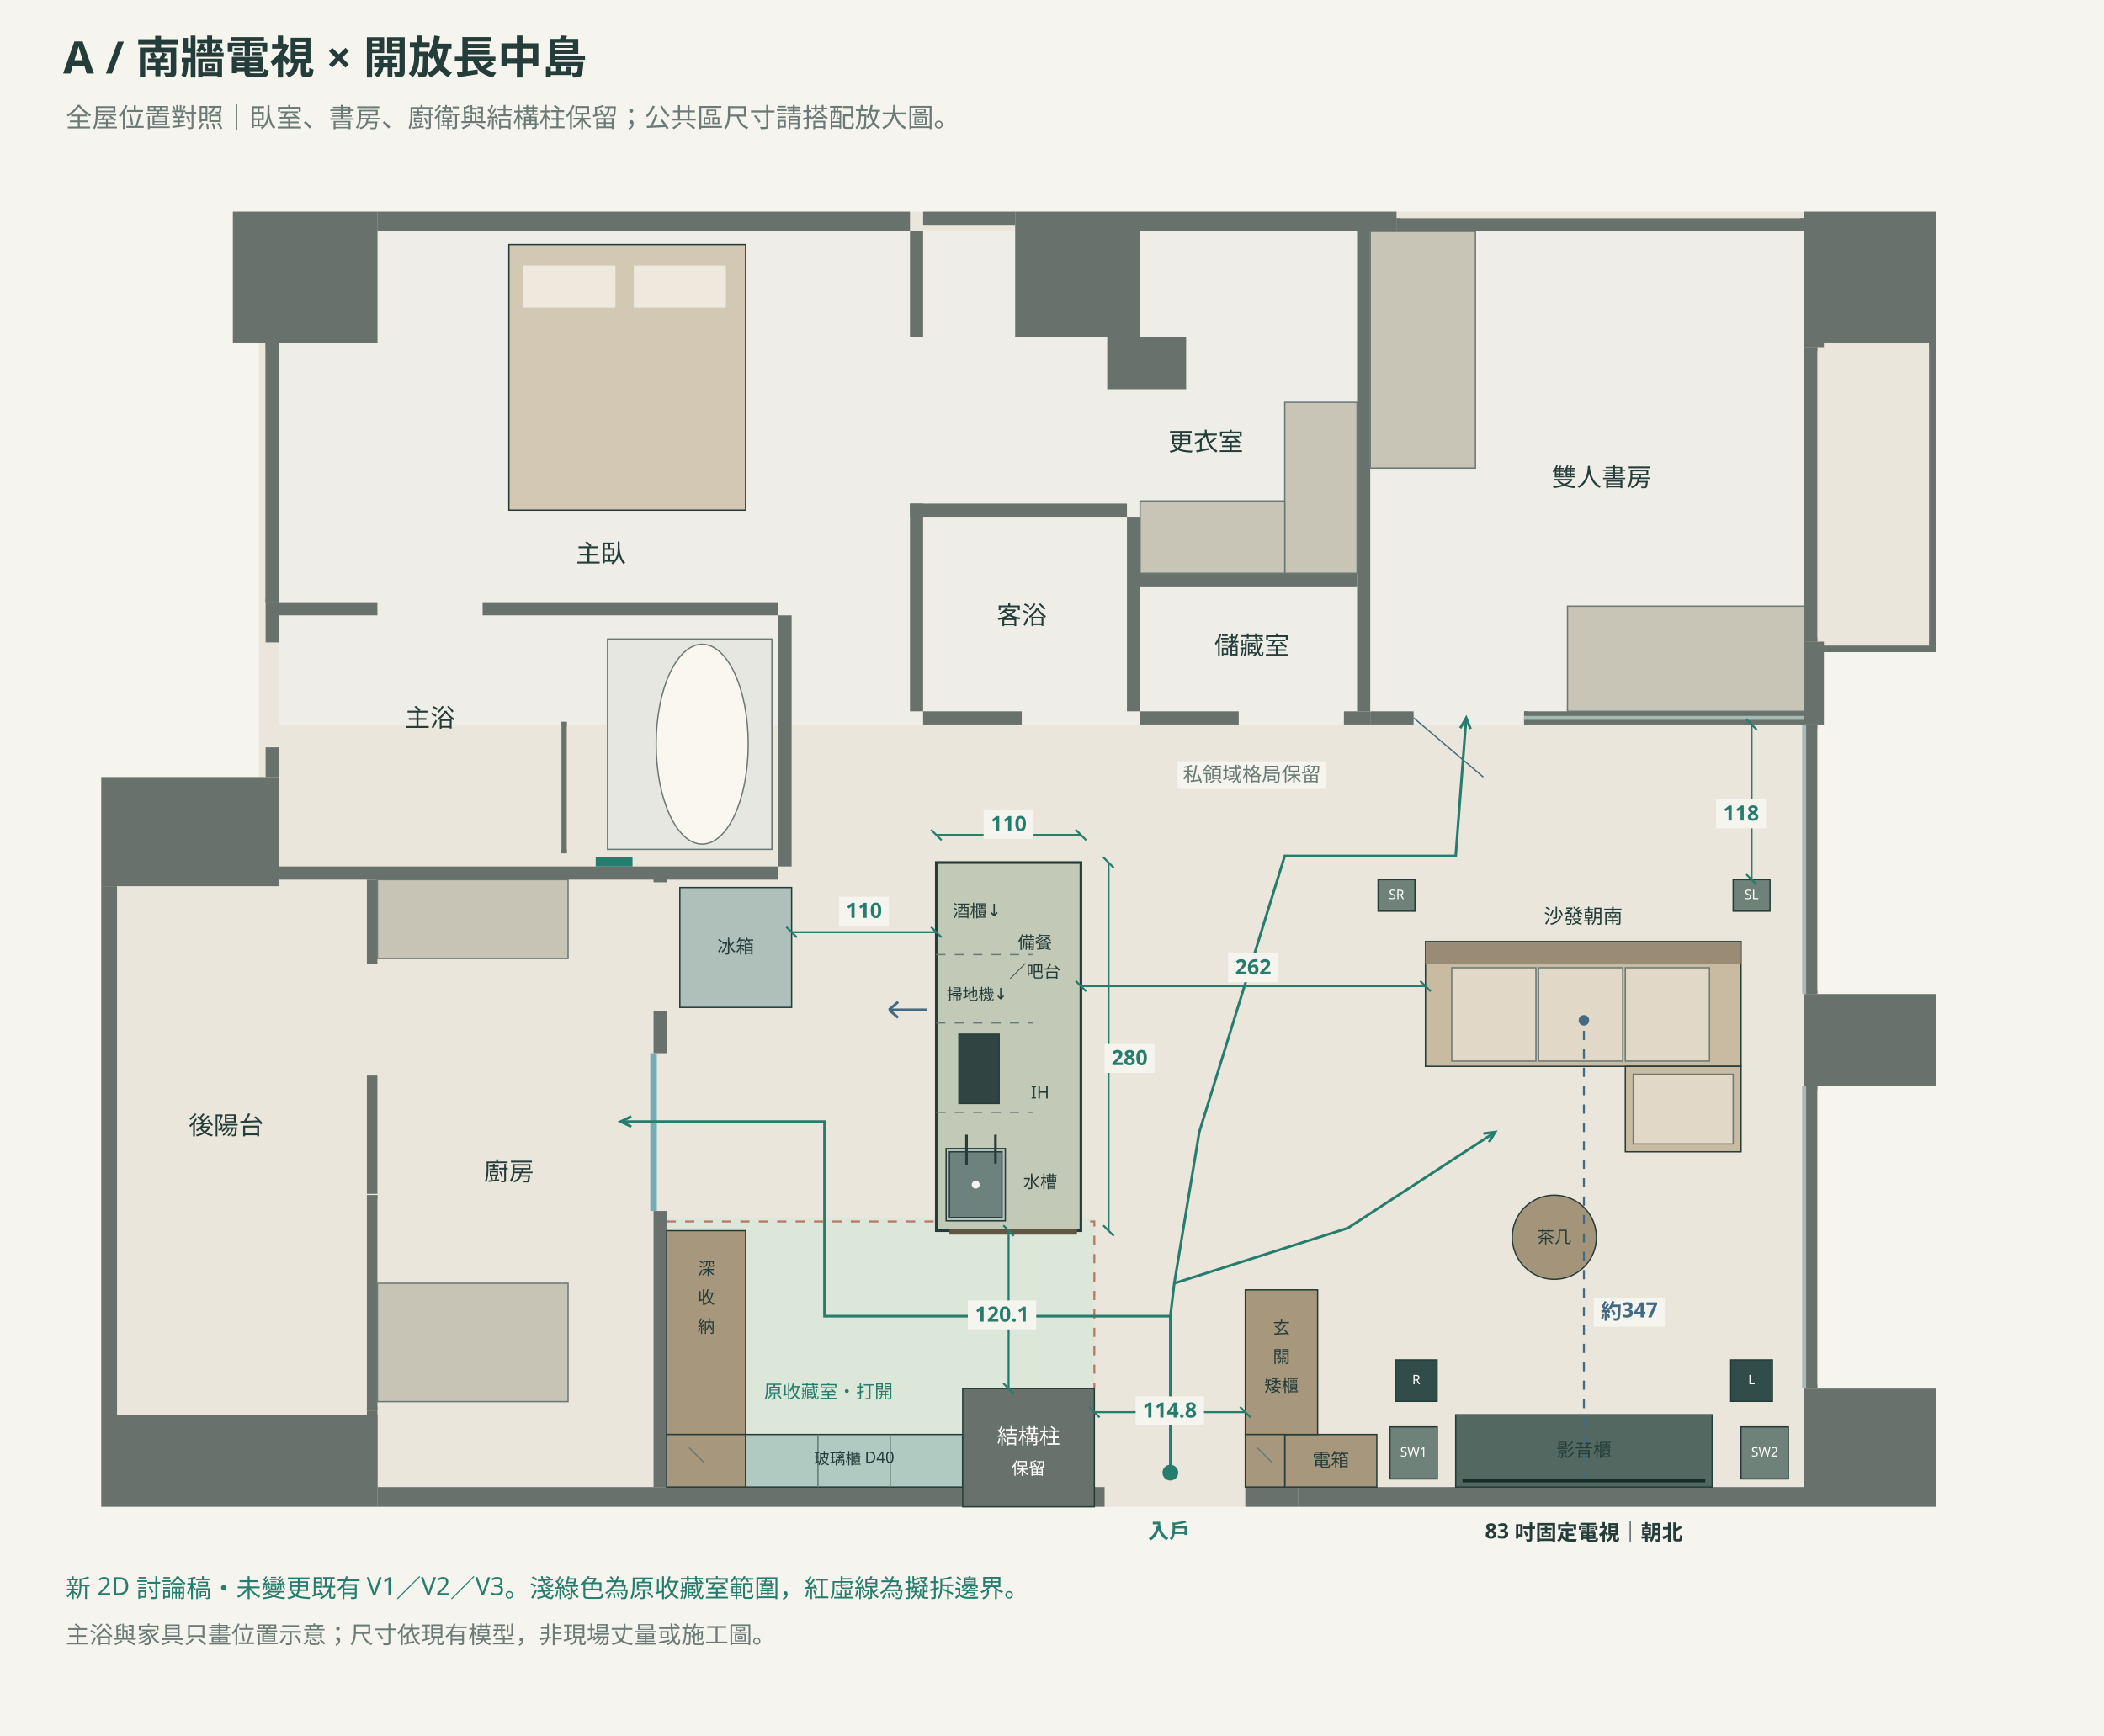
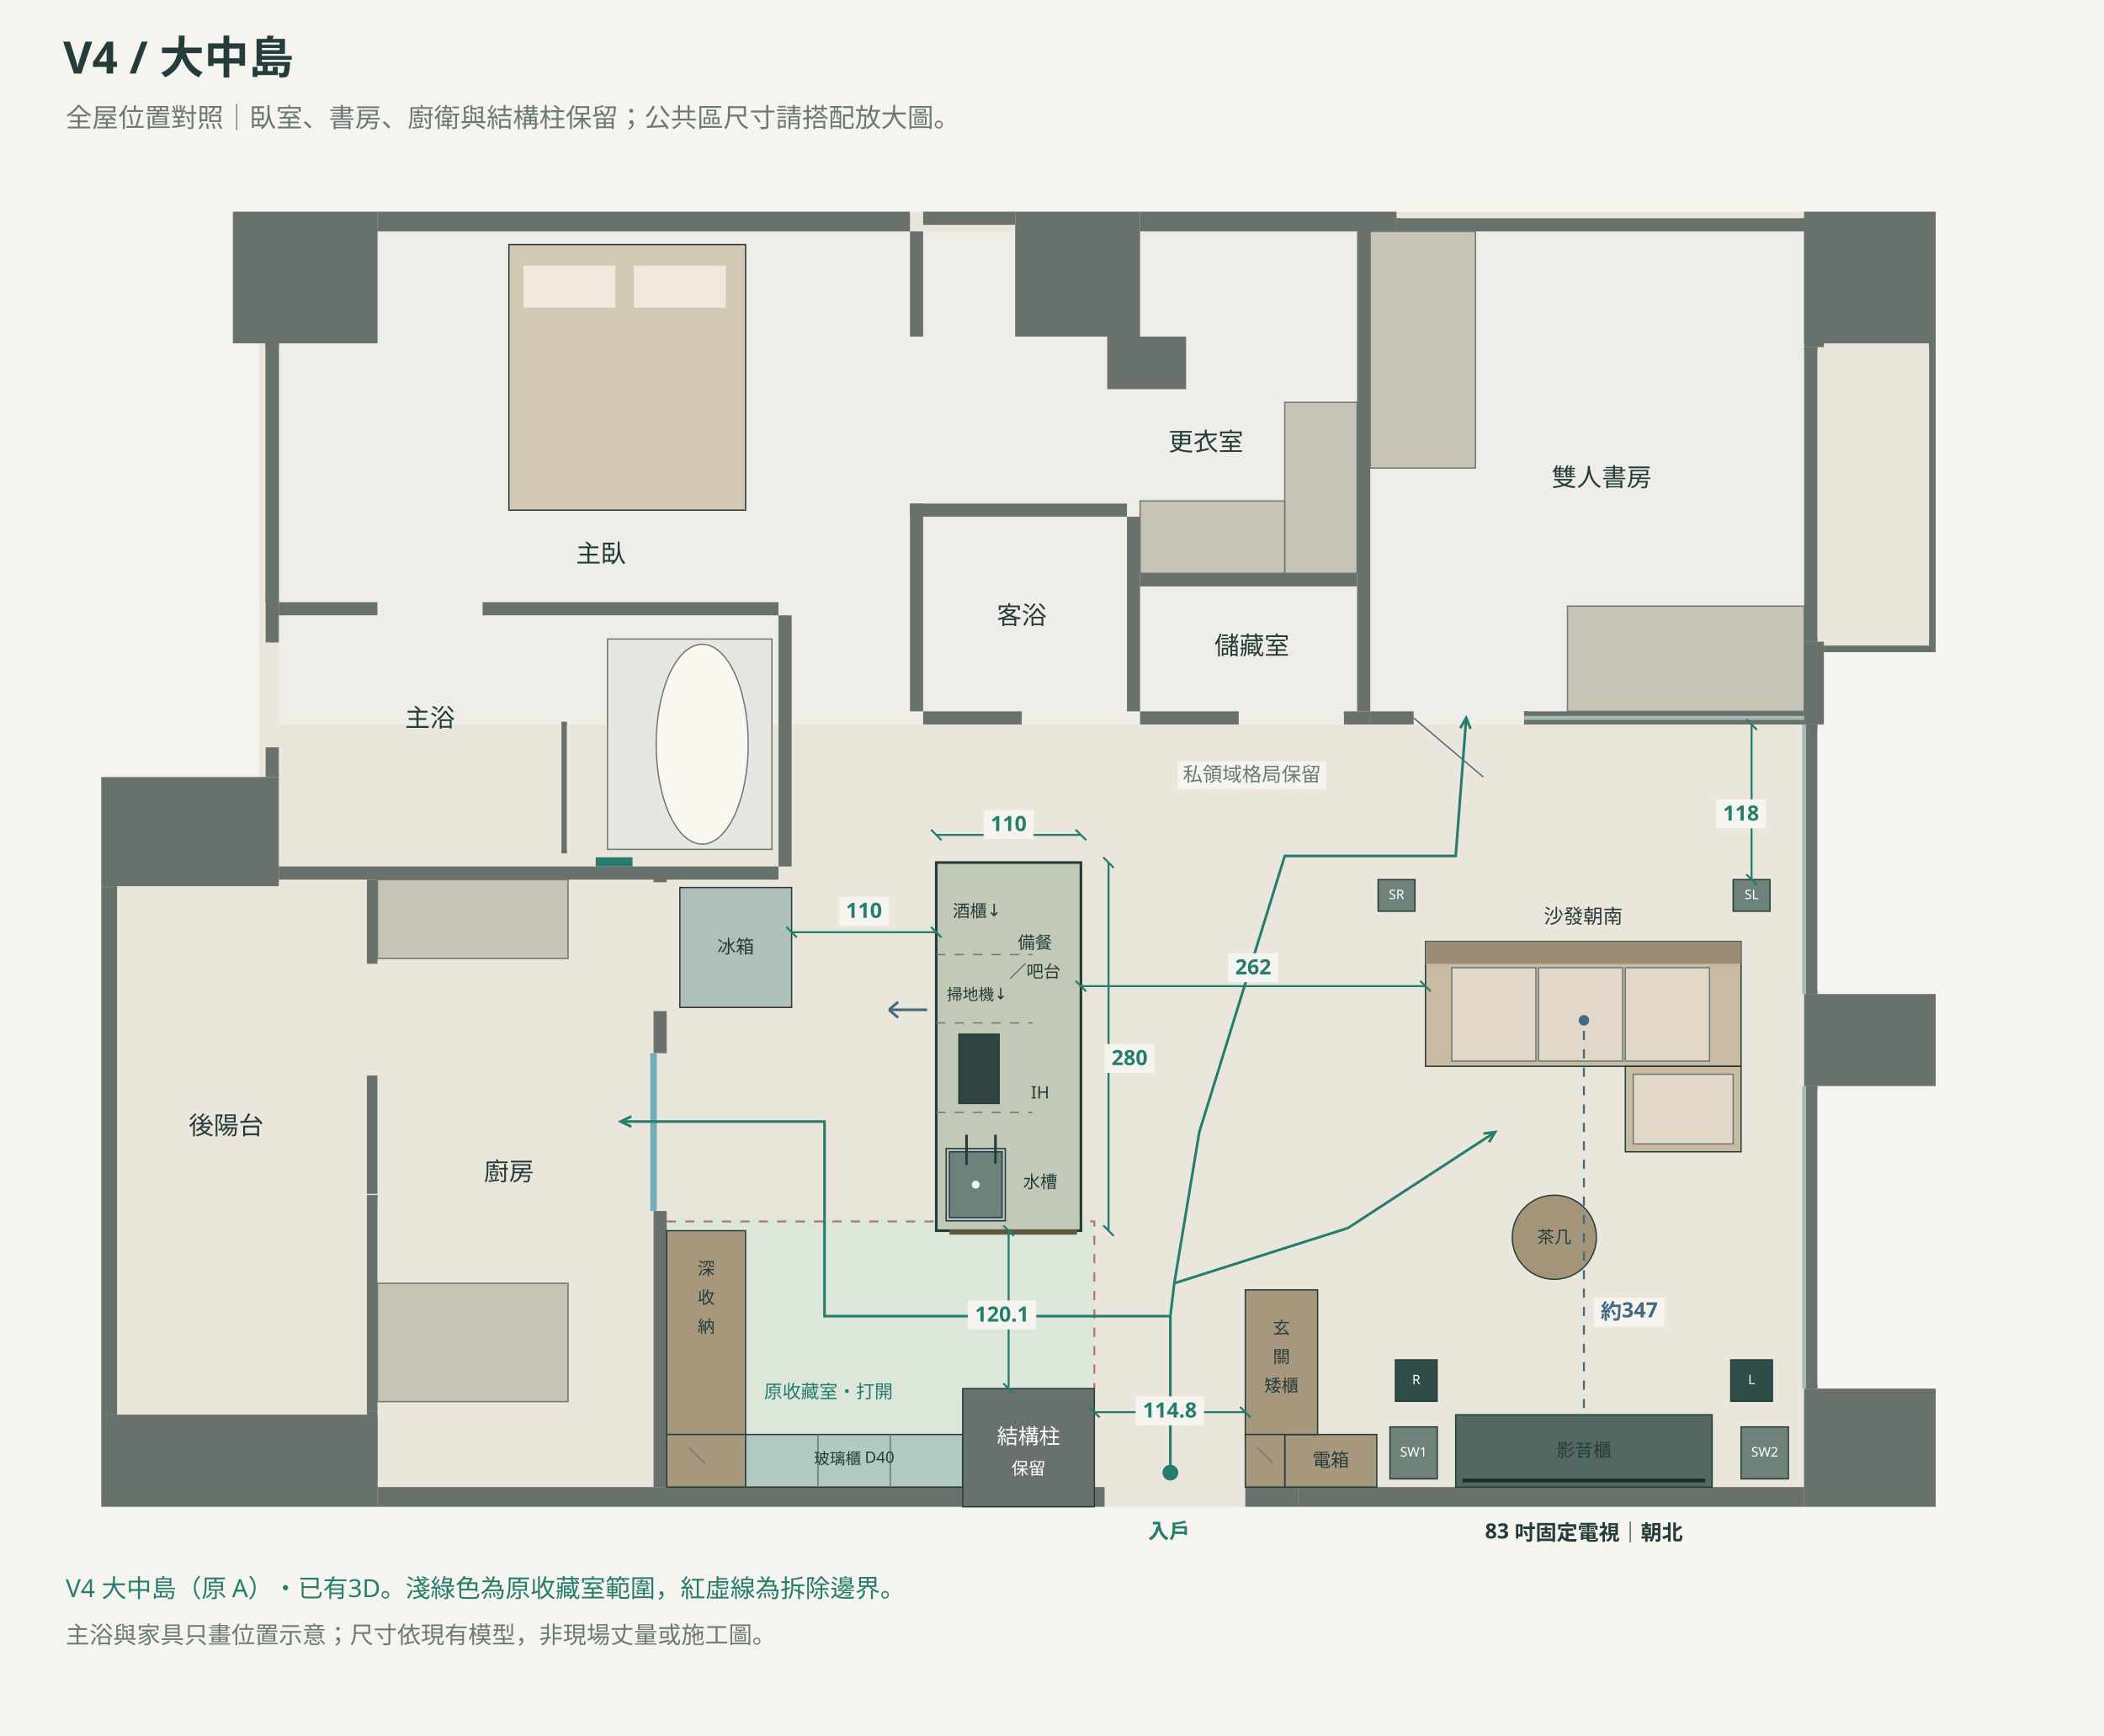
<svg xmlns="http://www.w3.org/2000/svg" width="1600" height="1320" viewBox="0 0 1600 1320" font-family="Microsoft JhengHei,sans-serif">
  <rect width="100%" height="100%" fill="#f6f4ee" />
-   <text x="48.00" y="55.92" font-size="34" fill="#253d3a" text-anchor="start" font-weight="700">A  /  南牆電視 × 開放長中島</text>
+   <text x="48.00" y="55.92" font-size="34" fill="#253d3a" text-anchor="start" font-weight="700">V4  /  大中島</text>
  <text x="50.00" y="96.60" font-size="20" fill="#6b7a76" text-anchor="start" font-weight="400">全屋位置對照｜臥室、書房、廚衛與結構柱保留；公共區尺寸請搭配放大圖。</text>
  <polygon points="177.00,161.00 1472.00,161.00 1472.00,491.00 1372.00,491.00 1372.00,756.00 1472.00,756.00 1472.00,826.00 1372.00,826.00 1372.00,1056.00 1472.00,1056.00 1472.00,1146.00 77.00,1146.00 77.00,591.00 197.00,591.00 197.00,261.00 177.00,261.00" fill="#eae6dc" stroke="none" stroke-width="1" />
  <rect x="212.00" y="176.00" width="1160.00" height="375.00" fill="#eeede7" stroke="none" stroke-width="1" />
  <rect x="507.00" y="926.00" width="325.20" height="205.00" fill="#dce7da" stroke="none" stroke-width="1" />
  <rect x="772.00" y="161.00" width="95.00" height="95.00" fill="#69716c" stroke="none" stroke-width="1" />
  <rect x="177.10" y="161.00" width="110.00" height="100.10" fill="#69716c" stroke="none" stroke-width="1" />
  <rect x="1371.90" y="161.00" width="100.10" height="100.10" fill="#69716c" stroke="none" stroke-width="1" />
  <rect x="77.00" y="1075.90" width="210.10" height="70.10" fill="#69716c" stroke="none" stroke-width="1" />
  <rect x="1371.90" y="1056.10" width="100.10" height="89.90" fill="#69716c" stroke="none" stroke-width="1" />
  <rect x="732.10" y="1056.10" width="100.10" height="89.90" fill="#69716c" stroke="none" stroke-width="1" />
  <rect x="287.00" y="161.00" width="405.00" height="15.00" fill="#69716c" stroke="none" stroke-width="1" />
  <rect x="1062.00" y="166.00" width="310.00" height="10.00" fill="#69716c" stroke="none" stroke-width="1" />
  <rect x="1062.00" y="166.00" width="3.00" height="10.00" fill="#69716c" stroke="none" stroke-width="1" />
  <rect x="1369.00" y="166.00" width="3.00" height="10.00" fill="#69716c" stroke="none" stroke-width="1" />
  <rect x="1065.00" y="169.50" width="304.00" height="3.00" fill="#69716c" stroke="none" stroke-width="1" />
  <rect x="867.00" y="161.00" width="195.00" height="15.00" fill="#69716c" stroke="none" stroke-width="1" />
  <rect x="692.00" y="176.00" width="10.00" height="80.00" fill="#69716c" stroke="none" stroke-width="1" />
  <rect x="702.00" y="161.00" width="70.00" height="10.00" fill="#69716c" stroke="none" stroke-width="1" />
  <rect x="692.00" y="383.00" width="10.00" height="158.00" fill="#69716c" stroke="none" stroke-width="1" />
  <rect x="202.00" y="261.00" width="10.00" height="197.00" fill="#69716c" stroke="none" stroke-width="1" />
  <rect x="202.00" y="261.00" width="10.00" height="197.00" fill="#69716c" stroke="none" stroke-width="1" />
  <rect x="202.00" y="261.00" width="10.00" height="3.00" fill="#69716c" stroke="none" stroke-width="1" />
  <rect x="202.00" y="455.00" width="10.00" height="3.00" fill="#69716c" stroke="none" stroke-width="1" />
  <rect x="205.50" y="264.00" width="3.00" height="191.00" fill="#69716c" stroke="none" stroke-width="1" />
  <rect x="202.00" y="458.00" width="10.00" height="30.60" fill="#69716c" stroke="none" stroke-width="1" />
  <rect x="202.00" y="568.40" width="10.00" height="22.60" fill="#69716c" stroke="none" stroke-width="1" />
  <rect x="77.00" y="591.00" width="135.00" height="83.00" fill="#69716c" stroke="none" stroke-width="1" />
  <rect x="77.00" y="674.00" width="12.00" height="402.00" fill="#69716c" stroke="none" stroke-width="1" />
  <rect x="287.00" y="1131.00" width="445.00" height="15.00" fill="#69716c" stroke="none" stroke-width="1" />
  <rect x="987.00" y="1131.00" width="385.00" height="15.00" fill="#69716c" stroke="none" stroke-width="1" />
  <rect x="832.00" y="1131.00" width="8.00" height="15.00" fill="#69716c" stroke="none" stroke-width="1" />
  <rect x="947.00" y="1131.00" width="40.00" height="15.00" fill="#69716c" stroke="none" stroke-width="1" />
  <rect x="1372.00" y="176.00" width="15.00" height="88.00" fill="#69716c" stroke="none" stroke-width="1" />
  <rect x="1372.00" y="264.00" width="10.00" height="224.00" fill="#69716c" stroke="none" stroke-width="1" />
  <rect x="1372.00" y="264.00" width="10.00" height="3.00" fill="#69716c" stroke="none" stroke-width="1" />
  <rect x="1372.00" y="485.00" width="10.00" height="3.00" fill="#69716c" stroke="none" stroke-width="1" />
  <rect x="1375.50" y="267.00" width="3.00" height="218.00" fill="#69716c" stroke="none" stroke-width="1" />
  <rect x="1372.00" y="488.00" width="15.00" height="63.00" fill="#69716c" stroke="none" stroke-width="1" />
  <rect x="1372.00" y="551.00" width="10.00" height="205.00" fill="#69716c" stroke="none" stroke-width="1" />
  <rect x="1372.00" y="551.00" width="10.00" height="3.00" fill="#69716c" stroke="none" stroke-width="1" />
  <rect x="1372.00" y="753.00" width="10.00" height="3.00" fill="#69716c" stroke="none" stroke-width="1" />
  <rect x="1375.50" y="554.00" width="3.00" height="199.00" fill="#69716c" stroke="none" stroke-width="1" />
  <rect x="1372.00" y="756.00" width="100.00" height="70.00" fill="#69716c" stroke="none" stroke-width="1" />
  <rect x="1372.00" y="826.00" width="10.00" height="230.00" fill="#69716c" stroke="none" stroke-width="1" />
  <rect x="1372.00" y="826.00" width="10.00" height="3.00" fill="#69716c" stroke="none" stroke-width="1" />
  <rect x="1372.00" y="1053.00" width="10.00" height="3.00" fill="#69716c" stroke="none" stroke-width="1" />
  <rect x="1375.50" y="829.00" width="3.00" height="224.00" fill="#69716c" stroke="none" stroke-width="1" />
  <rect x="1467.00" y="261.00" width="5.00" height="230.00" fill="#69716c" stroke="none" stroke-width="1" />
  <rect x="1467.00" y="261.00" width="5.00" height="3.00" fill="#69716c" stroke="none" stroke-width="1" />
  <rect x="1467.00" y="488.00" width="5.00" height="3.00" fill="#69716c" stroke="none" stroke-width="1" />
  <rect x="1468.75" y="264.00" width="1.50" height="224.00" fill="#69716c" stroke="none" stroke-width="1" />
  <rect x="1372.00" y="491.00" width="100.00" height="5.00" fill="#69716c" stroke="none" stroke-width="1" />
  <rect x="1372.00" y="491.00" width="3.00" height="5.00" fill="#69716c" stroke="none" stroke-width="1" />
  <rect x="1469.00" y="491.00" width="3.00" height="5.00" fill="#69716c" stroke="none" stroke-width="1" />
  <rect x="1375.00" y="492.75" width="94.00" height="1.50" fill="#69716c" stroke="none" stroke-width="1" />
  <rect x="367.00" y="458.00" width="225.00" height="10.00" fill="#69716c" stroke="none" stroke-width="1" />
  <rect x="212.00" y="458.00" width="75.00" height="10.00" fill="#69716c" stroke="none" stroke-width="1" />
  <rect x="592.00" y="468.00" width="10.00" height="191.00" fill="#69716c" stroke="none" stroke-width="1" />
  <rect x="212.00" y="659.00" width="380.00" height="10.00" fill="#69716c" stroke="none" stroke-width="1" />
  <rect x="692.00" y="383.00" width="165.00" height="10.00" fill="#69716c" stroke="none" stroke-width="1" />
  <rect x="857.00" y="393.00" width="10.00" height="148.00" fill="#69716c" stroke="none" stroke-width="1" />
  <rect x="702.00" y="541.00" width="75.00" height="10.00" fill="#69716c" stroke="none" stroke-width="1" />
  <rect x="867.00" y="436.00" width="165.00" height="10.00" fill="#69716c" stroke="none" stroke-width="1" />
  <rect x="1032.00" y="176.00" width="10.00" height="365.00" fill="#69716c" stroke="none" stroke-width="1" />
  <rect x="867.00" y="541.00" width="75.00" height="10.00" fill="#69716c" stroke="none" stroke-width="1" />
  <rect x="1022.00" y="541.00" width="20.00" height="10.00" fill="#69716c" stroke="none" stroke-width="1" />
  <rect x="1042.00" y="541.00" width="33.00" height="10.00" fill="#69716c" stroke="none" stroke-width="1" />
  <rect x="1159.00" y="541.00" width="213.00" height="10.00" fill="#69716c" stroke="none" stroke-width="1" />
  <rect x="1159.00" y="541.00" width="3.00" height="10.00" fill="#69716c" stroke="none" stroke-width="1" />
  <rect x="1369.00" y="541.00" width="3.00" height="10.00" fill="#69716c" stroke="none" stroke-width="1" />
  <rect x="1162.00" y="544.50" width="207.00" height="3.00" fill="#69716c" stroke="none" stroke-width="1" />
  <rect x="497.00" y="668.00" width="10.00" height="3.00" fill="#69716c" stroke="none" stroke-width="1" />
  <rect x="497.00" y="769.00" width="10.00" height="32.00" fill="#69716c" stroke="none" stroke-width="1" />
  <rect x="497.00" y="921.00" width="10.00" height="210.00" fill="#69716c" stroke="none" stroke-width="1" />
  <rect x="279.00" y="669.00" width="8.00" height="64.00" fill="#69716c" stroke="none" stroke-width="1" />
  <rect x="279.00" y="818.00" width="8.00" height="90.00" fill="#69716c" stroke="none" stroke-width="1" />
  <rect x="279.00" y="909.00" width="8.00" height="164.00" fill="#69716c" stroke="none" stroke-width="1" />
  <rect x="279.00" y="909.00" width="8.00" height="3.00" fill="#69716c" stroke="none" stroke-width="1" />
  <rect x="279.00" y="1070.00" width="8.00" height="3.00" fill="#69716c" stroke="none" stroke-width="1" />
  <rect x="281.80" y="912.00" width="2.40" height="158.00" fill="#69716c" stroke="none" stroke-width="1" />
  <rect x="279.00" y="1073.00" width="8.00" height="58.00" fill="#69716c" stroke="none" stroke-width="1" />
  <rect x="842.00" y="256.00" width="60.00" height="40.00" fill="#69716c" stroke="none" stroke-width="1" />
  <rect x="427.00" y="549.00" width="4.00" height="100.00" fill="#69716c" stroke="none" stroke-width="1" />
  <rect x="427.00" y="549.00" width="4.00" height="3.00" fill="#69716c" stroke="none" stroke-width="1" />
  <rect x="427.00" y="646.00" width="4.00" height="3.00" fill="#69716c" stroke="none" stroke-width="1" />
  <rect x="428.40" y="552.00" width="1.20" height="94.00" fill="#69716c" stroke="none" stroke-width="1" />
  <polyline points="1372.00,551.00 1372.00,756.00" fill="none" stroke="#a3bbb3" stroke-width="3" />
  <polyline points="1372.00,826.00 1372.00,1056.00" fill="none" stroke="#a3bbb3" stroke-width="3" />
  <polyline points="1159.00,546.00 1372.00,546.00" fill="none" stroke="#a3bbb3" stroke-width="3" />
  <polyline points="1075.00,546.00 1128.00,591.00" fill="none" stroke="#436a83" stroke-width="1" />
  <polyline points="497.00,801.00 497.00,921.00" fill="none" stroke="#74adba" stroke-width="5" />
  <polyline points="507.00,929.00 832.20,929.00 832.20,1056.00" fill="none" stroke="#b87964" stroke-width="1.5" stroke-dasharray="7 7" />
  <text x="630.00" y="1063.32" font-size="14" fill="#267d6d" text-anchor="middle" font-weight="400">原收藏室・打開</text>
  <rect x="517.00" y="675.00" width="85.00" height="91.20" fill="#afbfba" stroke="#253d3a" stroke-width="1" />
  <text x="559.50" y="724.92" font-size="14" fill="#253d3a" text-anchor="middle" font-weight="400">冰箱</text>
  <rect x="507.00" y="936.00" width="60.00" height="155.00" fill="#a7977c" stroke="#253d3a" stroke-width="1" />
  <text x="537.00" y="969.44" font-size="13" fill="#253d3a" text-anchor="middle" font-weight="400">深</text>
  <text x="537.00" y="991.44" font-size="13" fill="#253d3a" text-anchor="middle" font-weight="400">收</text>
  <text x="537.00" y="1013.44" font-size="13" fill="#253d3a" text-anchor="middle" font-weight="400">納</text>
  <rect x="507.00" y="1091.00" width="60.00" height="40.00" fill="#a7977c" stroke="#253d3a" stroke-width="1" />
  <rect x="567.00" y="1091.00" width="165.00" height="40.00" fill="#b0c9c1" stroke="#253d3a" stroke-width="1" />
  <polyline points="622.00,1091.00 622.00,1131.00" fill="none" stroke="#6b7a76" stroke-width="1" />
  <polyline points="677.00,1091.00 677.00,1131.00" fill="none" stroke="#6b7a76" stroke-width="1" />
  <text x="649.50" y="1113.56" font-size="12" fill="#253d3a" text-anchor="middle" font-weight="400">玻璃櫃 D40</text>
  <rect x="977.00" y="1091.00" width="70.00" height="40.00" fill="#a7977c" stroke="#253d3a" stroke-width="1" />
  <text x="1012.00" y="1115.32" font-size="14" fill="#253d3a" text-anchor="middle" font-weight="400">電箱</text>
  <rect x="1084.00" y="716.00" width="240.00" height="95.00" fill="#c8bba2" stroke="#253d3a" stroke-width="1" />
  <rect x="1104.00" y="736.00" width="64.00" height="71.00" fill="#e1d8c7" stroke="#6b7a76" stroke-width="1" />
  <rect x="1170.00" y="736.00" width="64.00" height="71.00" fill="#e1d8c7" stroke="#6b7a76" stroke-width="1" />
  <rect x="1236.00" y="736.00" width="64.00" height="71.00" fill="#e1d8c7" stroke="#6b7a76" stroke-width="1" />
  <rect x="1084.00" y="716.00" width="240.00" height="17.00" fill="#9a8b74" stroke="none" stroke-width="1" />
  <text x="1204.00" y="702.20" font-size="15" fill="#253d3a" text-anchor="middle" font-weight="400">沙發朝南</text>
  <rect x="1236.00" y="811.00" width="88.00" height="65.00" fill="#c8bba2" stroke="#253d3a" stroke-width="1" />
  <rect x="1242.00" y="817.00" width="76.00" height="53.00" fill="#e1d8c7" stroke="#6b7a76" stroke-width="1" />
  <rect x="1107.00" y="1076.00" width="195.00" height="55.00" fill="#536860" stroke="#253d3a" stroke-width="1" />
  <text x="1204.50" y="1107.82" font-size="14" fill="#253d3a" text-anchor="middle" font-weight="400">影音櫃</text>
  <rect x="947.00" y="981.00" width="55.00" height="110.00" fill="#a7977c" stroke="#253d3a" stroke-width="1" />
  <text x="974.50" y="1014.44" font-size="13" fill="#253d3a" text-anchor="middle" font-weight="400">玄</text>
  <text x="974.50" y="1036.44" font-size="13" fill="#253d3a" text-anchor="middle" font-weight="400">關</text>
  <text x="974.50" y="1058.44" font-size="13" fill="#253d3a" text-anchor="middle" font-weight="400">矮櫃</text>
  <rect x="947.00" y="1091.00" width="30.00" height="40.00" fill="#a7977c" stroke="#253d3a" stroke-width="1" />
  <polyline points="524.00,1101.00 536.00,1113.00" fill="none" stroke="#6b7a76" stroke-width="1" />
  <polyline points="956.00,1101.00 968.00,1113.00" fill="none" stroke="#6b7a76" stroke-width="1" />
  <rect x="732.10" y="1056.10" width="100.10" height="89.90" fill="#69716c" stroke="#253d3a" stroke-width="1" />
  <text x="782.15" y="1098.08" font-size="16" fill="#ffffff" text-anchor="middle" font-weight="400">結構柱</text>
  <text x="782.15" y="1121.44" font-size="13" fill="#ffffff" text-anchor="middle" font-weight="400">保留</text>
  <rect x="712.00" y="656.00" width="110.00" height="280.00" fill="#c2c9b6" stroke="#253d3a" stroke-width="2" />
  <polyline points="712.00,726.00 785.20,726.00" fill="none" stroke="#6b7a76" stroke-width="1" stroke-dasharray="7 7" />
  <polyline points="712.00,778.00 785.20,778.00" fill="none" stroke="#6b7a76" stroke-width="1" stroke-dasharray="7 7" />
  <polyline points="712.00,846.00 785.20,846.00" fill="none" stroke="#6b7a76" stroke-width="1" stroke-dasharray="7 7" />
  <text x="743.00" y="697.44" font-size="13" fill="#253d3a" text-anchor="middle" font-weight="400">酒櫃↓</text>
  <text x="743.00" y="760.56" font-size="12" fill="#253d3a" text-anchor="middle" font-weight="400">掃地機↓</text>
  <rect x="729.20" y="786.55" width="30.60" height="52.70" fill="#304542" stroke="#253d3a" stroke-width="1" />
  <rect x="719.50" y="873.50" width="45.00" height="55.00" fill="#b5c3c0" stroke="#253d3a" stroke-width="1" />
  <rect x="722.00" y="876.00" width="40.00" height="50.00" fill="#6d827c" stroke="#253d3a" stroke-width="1" />
  <circle cx="742.00" cy="901.00" r="3.00" fill="#f6f4ee" stroke="none" stroke-width="1" />
  <polyline points="735.00,863.00 735.00,886.00" fill="none" stroke="#253d3a" stroke-width="2" />
  <polyline points="757.00,863.00 757.00,885.00" fill="none" stroke="#253d3a" stroke-width="2" />
  <text x="791.00" y="835.44" font-size="13" fill="#253d3a" text-anchor="middle" font-weight="400">IH</text>
  <text x="791.00" y="903.44" font-size="13" fill="#253d3a" text-anchor="middle" font-weight="400">水槽</text>
  <text x="787.00" y="721.44" font-size="13" fill="#253d3a" text-anchor="middle" font-weight="400">備餐</text>
  <text x="787.00" y="743.44" font-size="13" fill="#253d3a" text-anchor="middle" font-weight="400">／吧台</text>
  <polyline points="722.00,937.00 819.00,937.00" fill="none" stroke="#605742" stroke-width="4" />
  <polyline points="705.00,768.00 676.00,768.00" fill="none" stroke="#436a83" stroke-width="2" />
  <polyline points="676.00,768.00 683.00,762.00" fill="none" stroke="#436a83" stroke-width="2" />
  <polyline points="676.00,768.00 683.00,774.00" fill="none" stroke="#436a83" stroke-width="2" />
  <rect x="1316.15" y="1034.25" width="31.70" height="31.50" fill="#314d49" stroke="#253d3a" stroke-width="1" />
  <text x="1332.00" y="1052.80" font-size="10" fill="#ffffff" text-anchor="middle" font-weight="400">L</text>
  <rect x="1061.15" y="1034.25" width="31.70" height="31.50" fill="#314d49" stroke="#253d3a" stroke-width="1" />
  <text x="1077.00" y="1052.80" font-size="10" fill="#ffffff" text-anchor="middle" font-weight="400">R</text>
  <rect x="1057.00" y="1085.25" width="36.00" height="39.50" fill="#6f827a" stroke="#253d3a" stroke-width="1" />
  <text x="1075.00" y="1107.80" font-size="10" fill="#ffffff" text-anchor="middle" font-weight="400">SW1</text>
  <rect x="1324.00" y="1085.25" width="36.00" height="39.50" fill="#6f827a" stroke="#253d3a" stroke-width="1" />
  <text x="1342.00" y="1107.80" font-size="10" fill="#ffffff" text-anchor="middle" font-weight="400">SW2</text>
  <rect x="1318.00" y="669.00" width="28.00" height="24.00" fill="#6f827a" stroke="#253d3a" stroke-width="1" />
  <text x="1332.00" y="683.80" font-size="10" fill="#ffffff" text-anchor="middle" font-weight="400">SL</text>
  <rect x="1048.00" y="669.00" width="28.00" height="24.00" fill="#6f827a" stroke="#253d3a" stroke-width="1" />
  <text x="1062.00" y="683.80" font-size="10" fill="#ffffff" text-anchor="middle" font-weight="400">SR</text>
  <rect x="1112.15" y="1124.60" width="184.70" height="2.80" fill="#142d28" stroke="none" stroke-width="1" />
  <circle cx="1182.00" cy="941.00" r="32.00" fill="#a4957a" stroke="#253d3a" stroke-width="1" />
  <text x="1182.00" y="945.44" font-size="13" fill="#253d3a" text-anchor="middle" font-weight="400">茶几</text>
  <circle cx="1204.50" cy="776.00" r="4.00" fill="#436a83" stroke="none" stroke-width="1" />
  <polyline points="1204.50,784.00 1204.50,1124.60" fill="none" stroke="#436a83" stroke-width="1.5" stroke-dasharray="7 7" />
  <rect x="1212.00" y="987.00" width="54.00" height="22.00" fill="#f6f4ee" stroke="none" stroke-width="1" />
  <text x="1239.00" y="1003.08" font-size="16" fill="#436a83" text-anchor="middle" font-weight="700">約347</text>
  <text x="1204.50" y="1170.08" font-size="16" fill="#253d3a" text-anchor="middle" font-weight="700">83 吋固定電視｜朝北</text>
  <polyline points="890.00,1122.00 890.00,1001.00 893.00,976.00 1025.00,934.00 1137.00,861.00" fill="none" stroke="#267d6d" stroke-width="2" />
  <polyline points="1132.35,868.70 1137.00,861.00 1128.07,862.15" fill="none" stroke="#267d6d" stroke-width="2" />
  <polyline points="890.00,1001.00 627.00,1001.00 627.00,853.00 472.00,853.00" fill="none" stroke="#267d6d" stroke-width="2" />
  <polyline points="480.10,849.09 472.00,853.00 480.10,856.91" fill="none" stroke="#267d6d" stroke-width="2" />
  <polyline points="893.00,976.00 912.00,861.00 977.00,651.00 1107.00,651.00 1115.00,546.00" fill="none" stroke="#267d6d" stroke-width="2" />
  <polyline points="1118.29,554.38 1115.00,546.00 1110.48,553.78" fill="none" stroke="#267d6d" stroke-width="2" />
  <circle cx="890.00" cy="1120.00" r="6.00" fill="#267d6d" stroke="none" stroke-width="1" />
  <text x="889.00" y="1170.08" font-size="16" fill="#267d6d" text-anchor="middle" font-weight="700">入戶</text>
  <polyline points="602.00,709.00 712.00,709.00" fill="none" stroke="#267d6d" stroke-width="1.5" />
  <polyline points="598.00,705.00 606.00,713.00" fill="none" stroke="#267d6d" stroke-width="1.5" />
  <polyline points="708.00,705.00 716.00,713.00" fill="none" stroke="#267d6d" stroke-width="1.5" />
  <rect x="638.00" y="682.00" width="38.00" height="22.00" fill="#f6f4ee" stroke="none" stroke-width="1" />
  <text x="657.00" y="698.08" font-size="16" fill="#267d6d" text-anchor="middle" font-weight="700">110</text>
  <polyline points="822.00,750.00 1084.00,750.00" fill="none" stroke="#267d6d" stroke-width="1.5" />
  <polyline points="818.00,746.00 826.00,754.00" fill="none" stroke="#267d6d" stroke-width="1.5" />
  <polyline points="1080.00,746.00 1088.00,754.00" fill="none" stroke="#267d6d" stroke-width="1.5" />
  <rect x="934.00" y="725.00" width="38.00" height="22.00" fill="#f6f4ee" stroke="none" stroke-width="1" />
  <text x="953.00" y="741.08" font-size="16" fill="#267d6d" text-anchor="middle" font-weight="700">262</text>
  <polyline points="767.00,936.00 767.00,1056.10" fill="none" stroke="#267d6d" stroke-width="1.5" />
  <polyline points="763.00,932.00 771.00,940.00" fill="none" stroke="#267d6d" stroke-width="1.5" />
  <polyline points="763.00,1052.10 771.00,1060.10" fill="none" stroke="#267d6d" stroke-width="1.5" />
  <rect x="736.00" y="989.05" width="52.00" height="22.00" fill="#f6f4ee" stroke="none" stroke-width="1" />
  <text x="762.00" y="1005.13" font-size="16" fill="#267d6d" text-anchor="middle" font-weight="700">120.1</text>
  <polyline points="832.20,1074.00 947.00,1074.00" fill="none" stroke="#267d6d" stroke-width="1.5" />
  <polyline points="828.20,1070.00 836.20,1078.00" fill="none" stroke="#267d6d" stroke-width="1.5" />
  <polyline points="943.00,1070.00 951.00,1078.00" fill="none" stroke="#267d6d" stroke-width="1.5" />
  <rect x="863.60" y="1062.00" width="52.00" height="22.00" fill="#f6f4ee" stroke="none" stroke-width="1" />
  <text x="889.60" y="1078.08" font-size="16" fill="#267d6d" text-anchor="middle" font-weight="700">114.8</text>
  <polyline points="712.00,635.00 822.00,635.00" fill="none" stroke="#267d6d" stroke-width="1.5" />
  <polyline points="708.00,631.00 716.00,639.00" fill="none" stroke="#267d6d" stroke-width="1.5" />
  <polyline points="818.00,631.00 826.00,639.00" fill="none" stroke="#267d6d" stroke-width="1.5" />
  <rect x="748.00" y="616.00" width="38.00" height="22.00" fill="#f6f4ee" stroke="none" stroke-width="1" />
  <text x="767.00" y="632.08" font-size="16" fill="#267d6d" text-anchor="middle" font-weight="700">110</text>
  <polyline points="843.00,656.00 843.00,936.00" fill="none" stroke="#267d6d" stroke-width="1.5" />
  <polyline points="839.00,652.00 847.00,660.00" fill="none" stroke="#267d6d" stroke-width="1.5" />
  <polyline points="839.00,932.00 847.00,940.00" fill="none" stroke="#267d6d" stroke-width="1.5" />
  <rect x="840.00" y="794.00" width="38.00" height="22.00" fill="#f6f4ee" stroke="none" stroke-width="1" />
  <text x="859.00" y="810.08" font-size="16" fill="#267d6d" text-anchor="middle" font-weight="700">280</text>
  <polyline points="1332.00,551.00 1332.00,669.00" fill="none" stroke="#267d6d" stroke-width="1.5" />
  <polyline points="1328.00,547.00 1336.00,555.00" fill="none" stroke="#267d6d" stroke-width="1.5" />
  <polyline points="1328.00,665.00 1336.00,673.00" fill="none" stroke="#267d6d" stroke-width="1.5" />
  <rect x="1305.00" y="608.00" width="38.00" height="22.00" fill="#f6f4ee" stroke="none" stroke-width="1" />
  <text x="1324.00" y="624.08" font-size="16" fill="#267d6d" text-anchor="middle" font-weight="700">118</text>
  <rect x="387.00" y="186.00" width="180.00" height="202.00" fill="#d2c8b4" stroke="#253d3a" stroke-width="1" />
  <rect x="398.00" y="202.00" width="70.00" height="32.00" fill="#eee9dc" stroke="none" stroke-width="1" />
  <rect x="482.00" y="202.00" width="70.00" height="32.00" fill="#eee9dc" stroke="none" stroke-width="1" />
  <rect x="1042.00" y="176.00" width="80.00" height="180.00" fill="#c8c5b7" stroke="#6b7a76" stroke-width="1" />
  <rect x="1192.00" y="461.00" width="180.00" height="80.00" fill="#c8c5b7" stroke="#6b7a76" stroke-width="1" />
  <rect x="977.00" y="306.00" width="55.00" height="130.00" fill="#c8c5b7" stroke="#6b7a76" stroke-width="1" />
  <rect x="867.00" y="381.00" width="110.00" height="55.00" fill="#c8c5b7" stroke="#6b7a76" stroke-width="1" />
  <rect x="462.00" y="486.00" width="125.00" height="160.00" fill="#e5e7e0" stroke="#6b7a76" stroke-width="1" />
  <ellipse cx="534" cy="566" rx="35" ry="76" fill="#f9f7ef" stroke="#6b7a76" />
  <rect x="453.00" y="652.00" width="28.00" height="7.00" fill="#267d6d" stroke="none" stroke-width="1" />
  <rect x="287.00" y="669.00" width="145.00" height="60.00" fill="#c7c3b5" stroke="#6b7a76" stroke-width="1" />
  <rect x="287.00" y="976.00" width="145.00" height="90.00" fill="#c7c3b5" stroke="#6b7a76" stroke-width="1" />
  <text x="457.00" y="427.72" font-size="19" fill="#253d3a" text-anchor="middle" font-weight="400">主臥</text>
  <text x="917.00" y="342.72" font-size="19" fill="#253d3a" text-anchor="middle" font-weight="400">更衣室</text>
  <text x="1218.00" y="369.72" font-size="19" fill="#253d3a" text-anchor="middle" font-weight="400">雙人書房</text>
  <text x="777.00" y="474.72" font-size="19" fill="#253d3a" text-anchor="middle" font-weight="400">客浴</text>
  <text x="952.00" y="497.72" font-size="19" fill="#253d3a" text-anchor="middle" font-weight="400">儲藏室</text>
  <text x="327.00" y="552.72" font-size="19" fill="#253d3a" text-anchor="middle" font-weight="400">主浴</text>
  <text x="387.00" y="897.72" font-size="19" fill="#253d3a" text-anchor="middle" font-weight="400">廚房</text>
  <text x="172.00" y="862.72" font-size="19" fill="#253d3a" text-anchor="middle" font-weight="400">後陽台</text>
  <rect x="895.50" y="579.00" width="113.00" height="21.00" fill="#f6f4ee" stroke="none" stroke-width="1" />
  <text x="952.00" y="594.20" font-size="15" fill="#6b7a76" text-anchor="middle" font-weight="400">私領域格局保留</text>
-   <text x="50.00" y="1214.72" font-size="19" fill="#267d6d" text-anchor="start" font-weight="400">新 2D 討論稿・未變更既有 V1／V2／V3。淺綠色為原收藏室範圍，紅虛線為擬拆邊界。</text>
+   <text x="50.00" y="1214.72" font-size="19" fill="#267d6d" text-anchor="start" font-weight="400">V4 大中島（原 A）・已有3D。淺綠色為原收藏室範圍，紅虛線為拆除邊界。</text>
  <text x="50.00" y="1249.84" font-size="18" fill="#6b7a76" text-anchor="start" font-weight="400">主浴與家具只畫位置示意；尺寸依現有模型，非現場丈量或施工圖。</text>
</svg>
